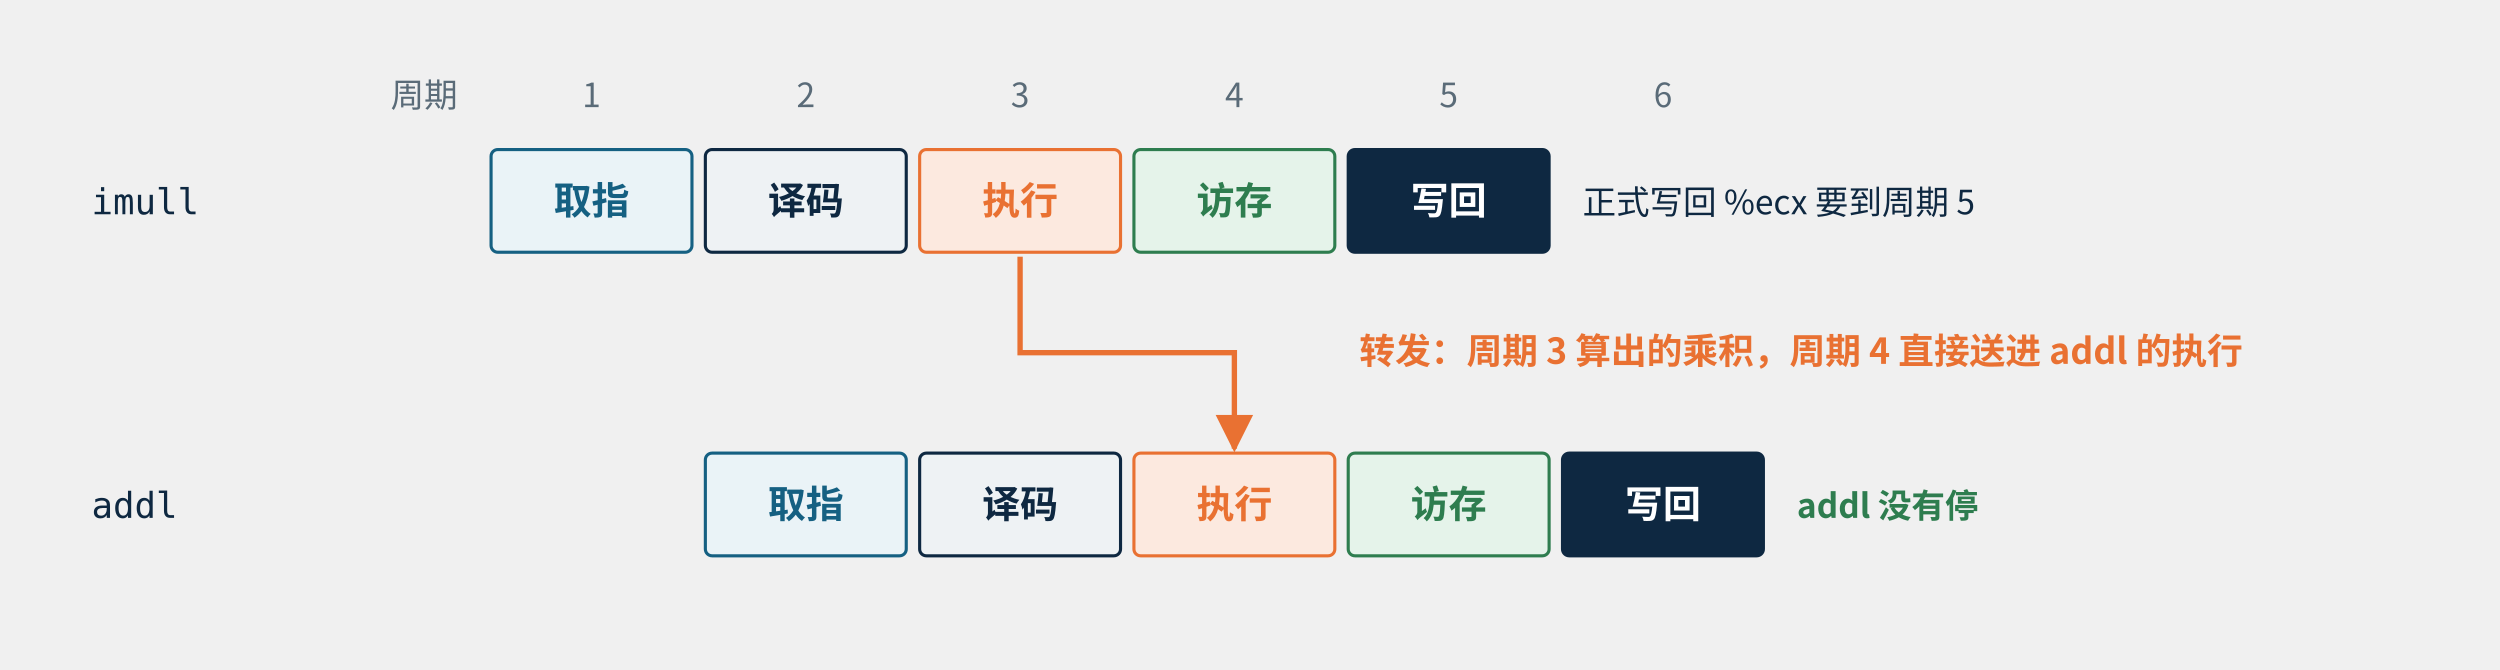
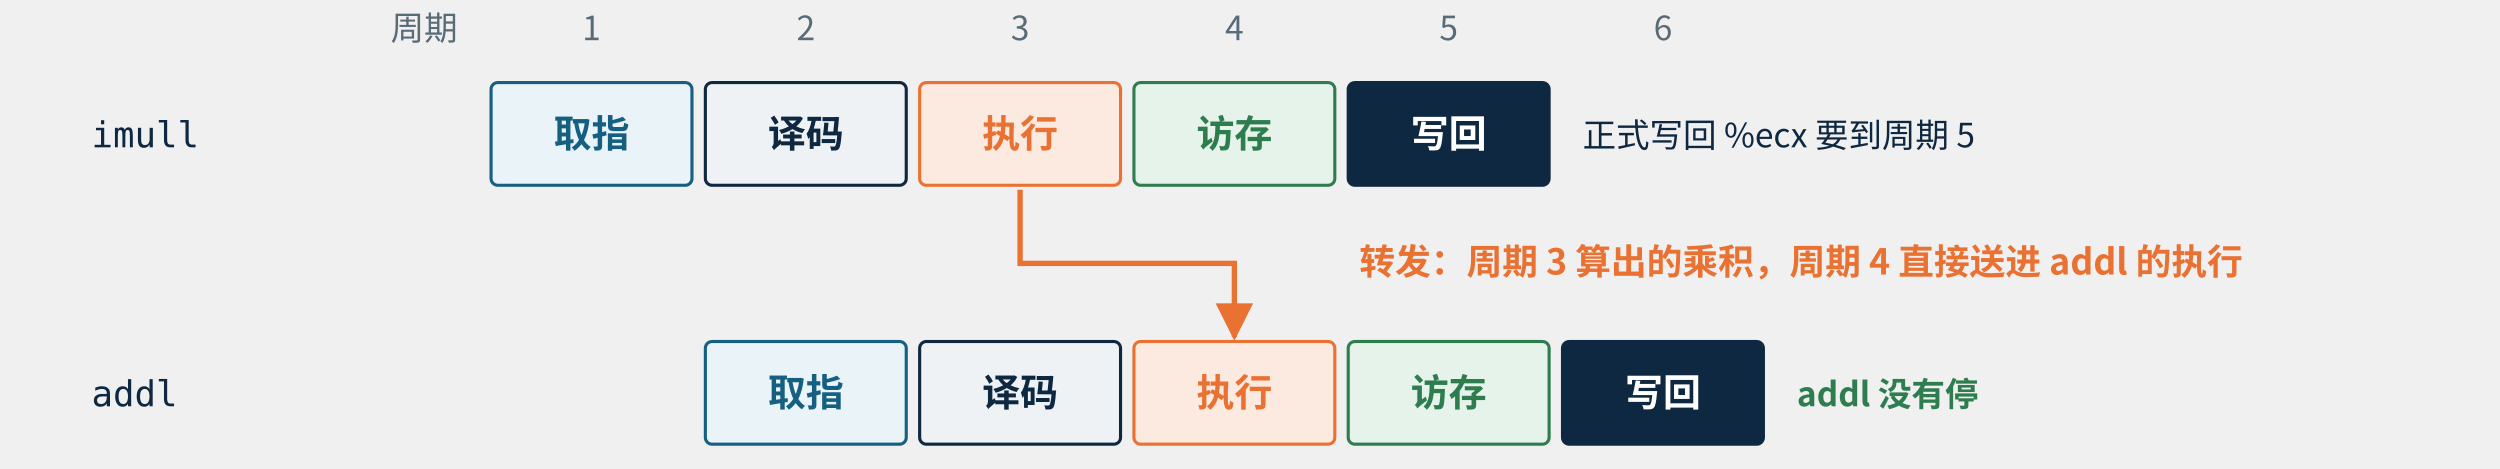
- <svg xmlns="http://www.w3.org/2000/svg" viewBox="-17 0 1120 300" width="1120" height="300">
+ <svg xmlns="http://www.w3.org/2000/svg" viewBox="-17 0 1120 210" width="1120" height="210">
  <defs>
    <marker id="ah-156082" viewBox="0 0 10 10" refX="9" refY="5" markerWidth="7" markerHeight="7" orient="auto-start-reverse">
      <path d="M0,0 L10,5 L0,10 z" fill="#156082" />
    </marker>
    <marker id="ah-e97132" viewBox="0 0 10 10" refX="9" refY="5" markerWidth="7" markerHeight="7" orient="auto-start-reverse">
      <path d="M0,0 L10,5 L0,10 z" fill="#e97132" />
    </marker>
    <marker id="ah-0e2841" viewBox="0 0 10 10" refX="9" refY="5" markerWidth="7" markerHeight="7" orient="auto-start-reverse">
      <path d="M0,0 L10,5 L0,10 z" fill="#0e2841" />
    </marker>
    <marker id="ah-2e7d4f" viewBox="0 0 10 10" refX="9" refY="5" markerWidth="7" markerHeight="7" orient="auto-start-reverse">
      <path d="M0,0 L10,5 L0,10 z" fill="#2e7d4f" />
    </marker>
    <marker id="ah-c0392b" viewBox="0 0 10 10" refX="9" refY="5" markerWidth="7" markerHeight="7" orient="auto-start-reverse">
      <path d="M0,0 L10,5 L0,10 z" fill="#c0392b" />
    </marker>
    <marker id="ah-5a6b78" viewBox="0 0 10 10" refX="9" refY="5" markerWidth="7" markerHeight="7" orient="auto-start-reverse">
      <path d="M0,0 L10,5 L0,10 z" fill="#5a6b78" />
    </marker>
    <marker id="ah-9fb5c3" viewBox="0 0 10 10" refX="9" refY="5" markerWidth="7" markerHeight="7" orient="auto-start-reverse">
      <path d="M0,0 L10,5 L0,10 z" fill="#9fb5c3" />
    </marker>
  </defs>
-   <text x="188.0" y="48.0" font-family="PingFang SC, Noto Sans CJK SC, Source Han Sans SC, sans-serif" font-size="15" font-weight="normal" fill="#5a6b78" text-anchor="end">周期</text>
-   <text x="248.0" y="48.0" font-family="PingFang SC, Noto Sans CJK SC, Source Han Sans SC, sans-serif" font-size="15" font-weight="normal" fill="#5a6b78" text-anchor="middle">1</text>
-   <text x="344.0" y="48.0" font-family="PingFang SC, Noto Sans CJK SC, Source Han Sans SC, sans-serif" font-size="15" font-weight="normal" fill="#5a6b78" text-anchor="middle">2</text>
-   <text x="440.0" y="48.0" font-family="PingFang SC, Noto Sans CJK SC, Source Han Sans SC, sans-serif" font-size="15" font-weight="normal" fill="#5a6b78" text-anchor="middle">3</text>
-   <text x="536.0" y="48.0" font-family="PingFang SC, Noto Sans CJK SC, Source Han Sans SC, sans-serif" font-size="15" font-weight="normal" fill="#5a6b78" text-anchor="middle">4</text>
-   <text x="632.0" y="48.0" font-family="PingFang SC, Noto Sans CJK SC, Source Han Sans SC, sans-serif" font-size="15" font-weight="normal" fill="#5a6b78" text-anchor="middle">5</text>
-   <text x="728.0" y="48.0" font-family="PingFang SC, Noto Sans CJK SC, Source Han Sans SC, sans-serif" font-size="15" font-weight="normal" fill="#5a6b78" text-anchor="middle">6</text>
-   <text x="24.0" y="96.0" font-family="SFMono-Regular, Menlo, DejaVu Sans Mono, Consolas, monospace" font-size="16" font-weight="normal" fill="#0e2841" text-anchor="start">imull</text>
-   <rect x="203.0" y="67.0" width="90.0" height="46.0" rx="3" fill="#eaf3f7" stroke="#156082" stroke-width="1.4" />
-   <text x="248.0" y="96.0" font-family="PingFang SC, Noto Sans CJK SC, Source Han Sans SC, sans-serif" font-size="17" font-weight="bold" fill="#156082" text-anchor="middle">取指</text>
-   <rect x="299.0" y="67.0" width="90.0" height="46.0" rx="3" fill="#eef2f4" stroke="#0e2841" stroke-width="1.4" />
-   <text x="344.0" y="96.0" font-family="PingFang SC, Noto Sans CJK SC, Source Han Sans SC, sans-serif" font-size="17" font-weight="bold" fill="#0e2841" text-anchor="middle">译码</text>
-   <rect x="395.0" y="67.0" width="90.0" height="46.0" rx="3" fill="#fce9df" stroke="#e97132" stroke-width="1.4" />
-   <text x="440.0" y="96.0" font-family="PingFang SC, Noto Sans CJK SC, Source Han Sans SC, sans-serif" font-size="17" font-weight="bold" fill="#e97132" text-anchor="middle">执行</text>
-   <rect x="491.0" y="67.0" width="90.0" height="46.0" rx="3" fill="#e5f3ea" stroke="#2e7d4f" stroke-width="1.4" />
-   <text x="536.0" y="96.0" font-family="PingFang SC, Noto Sans CJK SC, Source Han Sans SC, sans-serif" font-size="17" font-weight="bold" fill="#2e7d4f" text-anchor="middle">访存</text>
-   <rect x="587.0" y="67.0" width="90.0" height="46.0" rx="3" fill="#0e2841" stroke="#0e2841" stroke-width="1.4" />
-   <text x="632.0" y="96.0" font-family="PingFang SC, Noto Sans CJK SC, Source Han Sans SC, sans-serif" font-size="17" font-weight="bold" fill="#ffffff" text-anchor="middle">写回</text>
-   <text x="24.0" y="232.0" font-family="SFMono-Regular, Menlo, DejaVu Sans Mono, Consolas, monospace" font-size="16" font-weight="normal" fill="#0e2841" text-anchor="start">addl</text>
-   <rect x="299.0" y="203.0" width="90.0" height="46.0" rx="3" fill="#eaf3f7" stroke="#156082" stroke-width="1.4" />
-   <text x="344.0" y="232.0" font-family="PingFang SC, Noto Sans CJK SC, Source Han Sans SC, sans-serif" font-size="17" font-weight="bold" fill="#156082" text-anchor="middle">取指</text>
-   <rect x="395.0" y="203.0" width="90.0" height="46.0" rx="3" fill="#eef2f4" stroke="#0e2841" stroke-width="1.4" />
-   <text x="440.0" y="232.0" font-family="PingFang SC, Noto Sans CJK SC, Source Han Sans SC, sans-serif" font-size="17" font-weight="bold" fill="#0e2841" text-anchor="middle">译码</text>
-   <rect x="491.0" y="203.0" width="90.0" height="46.0" rx="3" fill="#fce9df" stroke="#e97132" stroke-width="1.4" />
-   <text x="536.0" y="232.0" font-family="PingFang SC, Noto Sans CJK SC, Source Han Sans SC, sans-serif" font-size="17" font-weight="bold" fill="#e97132" text-anchor="middle">执行</text>
-   <rect x="587.0" y="203.0" width="90.0" height="46.0" rx="3" fill="#e5f3ea" stroke="#2e7d4f" stroke-width="1.4" />
-   <text x="632.0" y="232.0" font-family="PingFang SC, Noto Sans CJK SC, Source Han Sans SC, sans-serif" font-size="17" font-weight="bold" fill="#2e7d4f" text-anchor="middle">访存</text>
-   <rect x="683.0" y="203.0" width="90.0" height="46.0" rx="3" fill="#0e2841" stroke="#0e2841" stroke-width="1.4" />
-   <text x="728.0" y="232.0" font-family="PingFang SC, Noto Sans CJK SC, Source Han Sans SC, sans-serif" font-size="17" font-weight="bold" fill="#ffffff" text-anchor="middle">写回</text>
-   <path d="M 440.0 115.0 L 440.0 158.0 L 536.0 158.0 L 536.0 201.0" fill="none" stroke="#e97132" stroke-width="2.4" marker-end="url(#ah-e97132)" />
-   <text x="592.0" y="163.0" font-family="PingFang SC, Noto Sans CJK SC, Source Han Sans SC, sans-serif" font-size="16" font-weight="bold" fill="#e97132" text-anchor="start">转发：周期 3 算出的乘积，周期 4 直接送进 addl 的执行</text>
-   <text x="692.0" y="96.0" font-family="PingFang SC, Noto Sans CJK SC, Source Han Sans SC, sans-serif" font-size="15" font-weight="normal" fill="#0e2841" text-anchor="start">正式写回 %ecx 要到周期 5</text>
-   <text x="788.0" y="232.0" font-family="PingFang SC, Noto Sans CJK SC, Source Han Sans SC, sans-serif" font-size="15" font-weight="bold" fill="#2e7d4f" text-anchor="start">addl 没有停</text>
+   <text x="188.0" y="18.0" font-family="PingFang SC, Noto Sans CJK SC, Source Han Sans SC, sans-serif" font-size="15" font-weight="normal" fill="#5a6b78" text-anchor="end">周期</text>
+   <text x="248.0" y="18.0" font-family="PingFang SC, Noto Sans CJK SC, Source Han Sans SC, sans-serif" font-size="15" font-weight="normal" fill="#5a6b78" text-anchor="middle">1</text>
+   <text x="344.0" y="18.0" font-family="PingFang SC, Noto Sans CJK SC, Source Han Sans SC, sans-serif" font-size="15" font-weight="normal" fill="#5a6b78" text-anchor="middle">2</text>
+   <text x="440.0" y="18.0" font-family="PingFang SC, Noto Sans CJK SC, Source Han Sans SC, sans-serif" font-size="15" font-weight="normal" fill="#5a6b78" text-anchor="middle">3</text>
+   <text x="536.0" y="18.0" font-family="PingFang SC, Noto Sans CJK SC, Source Han Sans SC, sans-serif" font-size="15" font-weight="normal" fill="#5a6b78" text-anchor="middle">4</text>
+   <text x="632.0" y="18.0" font-family="PingFang SC, Noto Sans CJK SC, Source Han Sans SC, sans-serif" font-size="15" font-weight="normal" fill="#5a6b78" text-anchor="middle">5</text>
+   <text x="728.0" y="18.0" font-family="PingFang SC, Noto Sans CJK SC, Source Han Sans SC, sans-serif" font-size="15" font-weight="normal" fill="#5a6b78" text-anchor="middle">6</text>
+   <text x="24.0" y="66.0" font-family="SFMono-Regular, Menlo, DejaVu Sans Mono, Consolas, monospace" font-size="16" font-weight="normal" fill="#0e2841" text-anchor="start">imull</text>
+   <rect x="203.0" y="37.0" width="90.0" height="46.0" rx="3" fill="#eaf3f7" stroke="#156082" stroke-width="1.4" />
+   <text x="248.0" y="66.0" font-family="PingFang SC, Noto Sans CJK SC, Source Han Sans SC, sans-serif" font-size="17" font-weight="bold" fill="#156082" text-anchor="middle">取指</text>
+   <rect x="299.0" y="37.0" width="90.0" height="46.0" rx="3" fill="#eef2f4" stroke="#0e2841" stroke-width="1.4" />
+   <text x="344.0" y="66.0" font-family="PingFang SC, Noto Sans CJK SC, Source Han Sans SC, sans-serif" font-size="17" font-weight="bold" fill="#0e2841" text-anchor="middle">译码</text>
+   <rect x="395.0" y="37.0" width="90.0" height="46.0" rx="3" fill="#fce9df" stroke="#e97132" stroke-width="1.4" />
+   <text x="440.0" y="66.0" font-family="PingFang SC, Noto Sans CJK SC, Source Han Sans SC, sans-serif" font-size="17" font-weight="bold" fill="#e97132" text-anchor="middle">执行</text>
+   <rect x="491.0" y="37.0" width="90.0" height="46.0" rx="3" fill="#e5f3ea" stroke="#2e7d4f" stroke-width="1.4" />
+   <text x="536.0" y="66.0" font-family="PingFang SC, Noto Sans CJK SC, Source Han Sans SC, sans-serif" font-size="17" font-weight="bold" fill="#2e7d4f" text-anchor="middle">访存</text>
+   <rect x="587.0" y="37.0" width="90.0" height="46.0" rx="3" fill="#0e2841" stroke="#0e2841" stroke-width="1.4" />
+   <text x="632.0" y="66.0" font-family="PingFang SC, Noto Sans CJK SC, Source Han Sans SC, sans-serif" font-size="17" font-weight="bold" fill="#ffffff" text-anchor="middle">写回</text>
+   <text x="24.0" y="182.0" font-family="SFMono-Regular, Menlo, DejaVu Sans Mono, Consolas, monospace" font-size="16" font-weight="normal" fill="#0e2841" text-anchor="start">addl</text>
+   <rect x="299.0" y="153.0" width="90.0" height="46.0" rx="3" fill="#eaf3f7" stroke="#156082" stroke-width="1.4" />
+   <text x="344.0" y="182.0" font-family="PingFang SC, Noto Sans CJK SC, Source Han Sans SC, sans-serif" font-size="17" font-weight="bold" fill="#156082" text-anchor="middle">取指</text>
+   <rect x="395.0" y="153.0" width="90.0" height="46.0" rx="3" fill="#eef2f4" stroke="#0e2841" stroke-width="1.4" />
+   <text x="440.0" y="182.0" font-family="PingFang SC, Noto Sans CJK SC, Source Han Sans SC, sans-serif" font-size="17" font-weight="bold" fill="#0e2841" text-anchor="middle">译码</text>
+   <rect x="491.0" y="153.0" width="90.0" height="46.0" rx="3" fill="#fce9df" stroke="#e97132" stroke-width="1.4" />
+   <text x="536.0" y="182.0" font-family="PingFang SC, Noto Sans CJK SC, Source Han Sans SC, sans-serif" font-size="17" font-weight="bold" fill="#e97132" text-anchor="middle">执行</text>
+   <rect x="587.0" y="153.0" width="90.0" height="46.0" rx="3" fill="#e5f3ea" stroke="#2e7d4f" stroke-width="1.4" />
+   <text x="632.0" y="182.0" font-family="PingFang SC, Noto Sans CJK SC, Source Han Sans SC, sans-serif" font-size="17" font-weight="bold" fill="#2e7d4f" text-anchor="middle">访存</text>
+   <rect x="683.0" y="153.0" width="90.0" height="46.0" rx="3" fill="#0e2841" stroke="#0e2841" stroke-width="1.4" />
+   <text x="728.0" y="182.0" font-family="PingFang SC, Noto Sans CJK SC, Source Han Sans SC, sans-serif" font-size="17" font-weight="bold" fill="#ffffff" text-anchor="middle">写回</text>
+   <path d="M 440.0 85.0 L 440.0 118.0 L 536.0 118.0 L 536.0 151.0" fill="none" stroke="#e97132" stroke-width="2.4" marker-end="url(#ah-e97132)" />
+   <text x="592.0" y="123.0" font-family="PingFang SC, Noto Sans CJK SC, Source Han Sans SC, sans-serif" font-size="16" font-weight="bold" fill="#e97132" text-anchor="start">转发：周期 3 算出的乘积，周期 4 直接送进 addl 的执行</text>
+   <text x="692.0" y="66.0" font-family="PingFang SC, Noto Sans CJK SC, Source Han Sans SC, sans-serif" font-size="15" font-weight="normal" fill="#0e2841" text-anchor="start">正式写回 %ecx 要到周期 5</text>
+   <text x="788.0" y="182.0" font-family="PingFang SC, Noto Sans CJK SC, Source Han Sans SC, sans-serif" font-size="15" font-weight="bold" fill="#2e7d4f" text-anchor="start">addl 没有停</text>
</svg>
